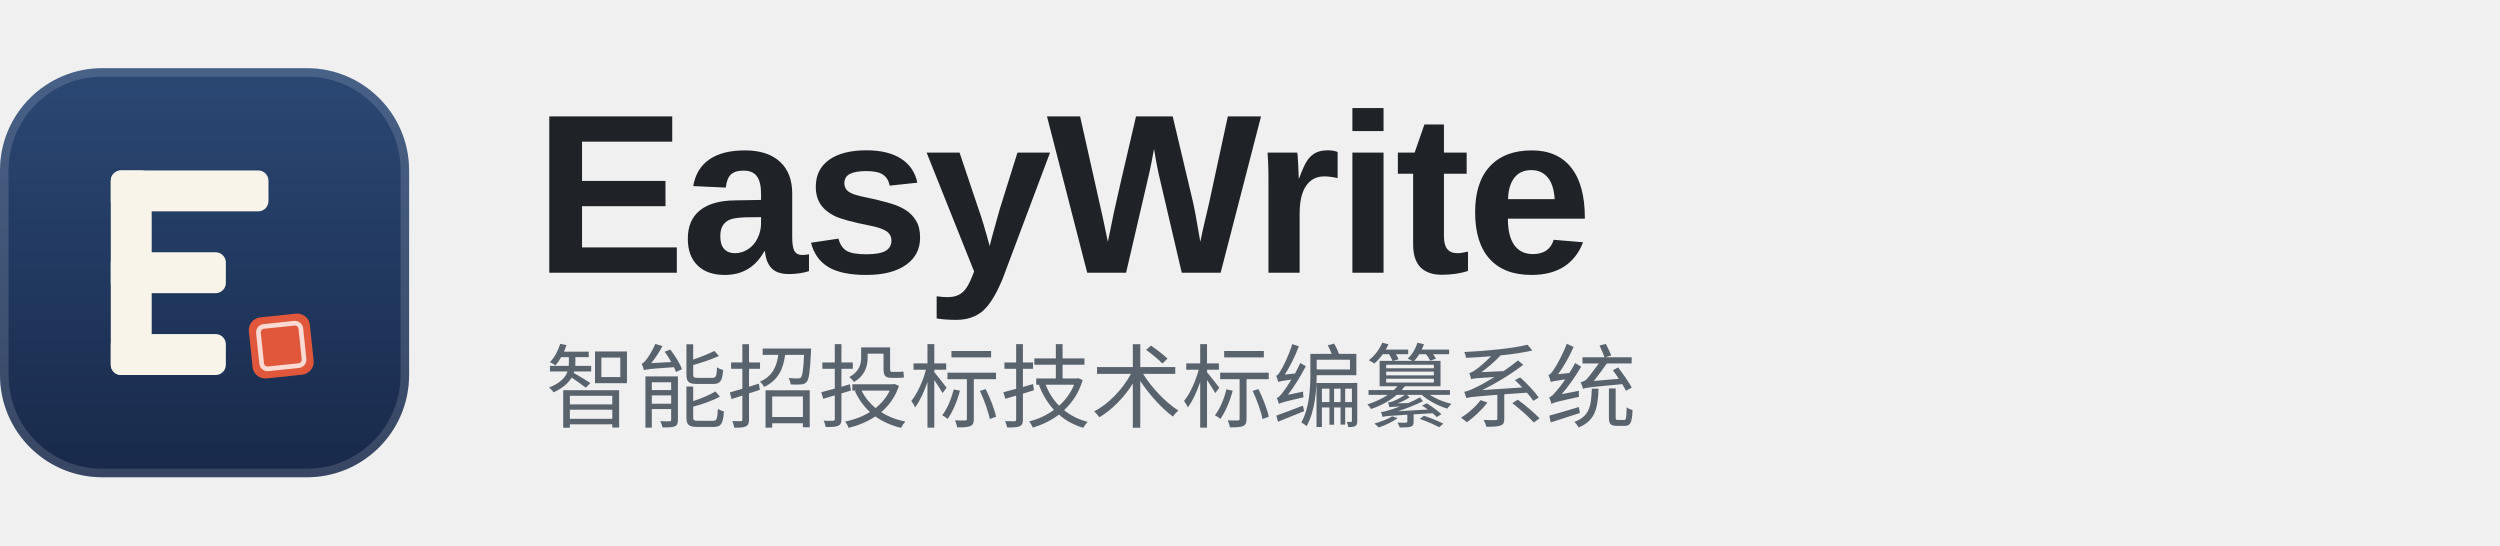
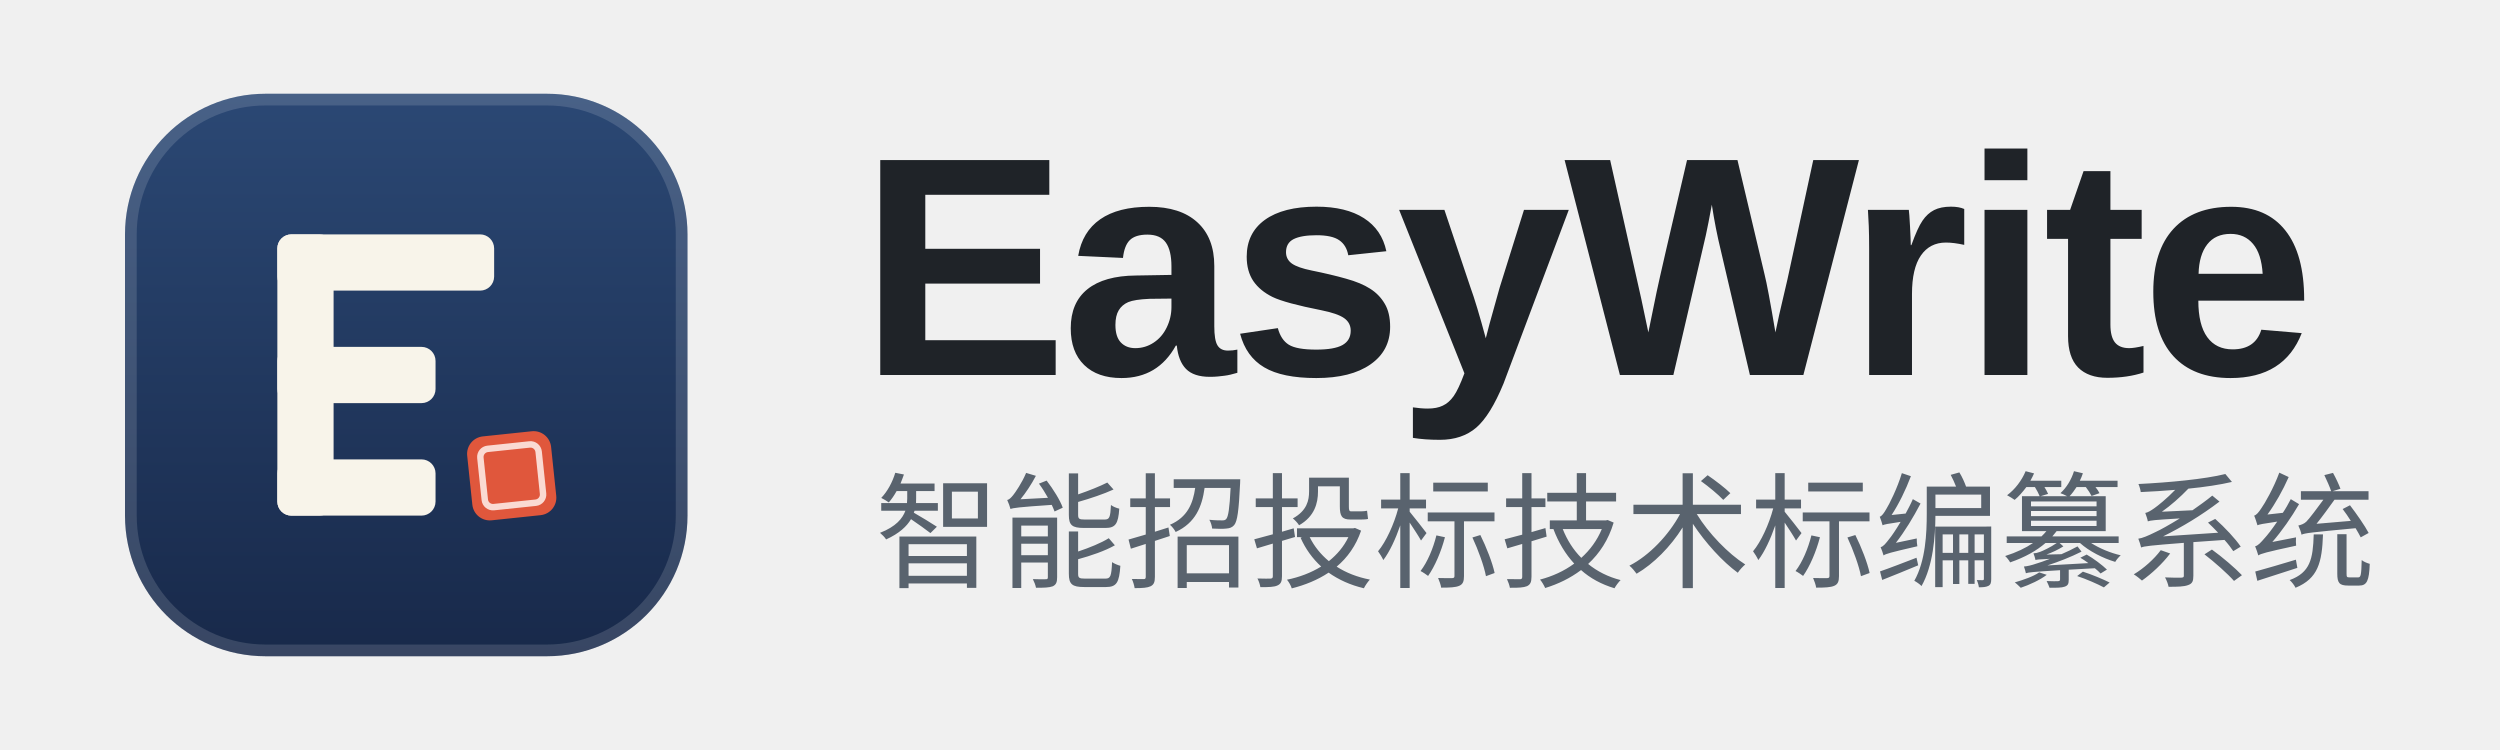
- <svg xmlns="http://www.w3.org/2000/svg" width="440" height="96" viewBox="0 0 440 96" role="img" aria-labelledby="header-title">
-   <svg x="0" y="12" width="72" height="72" viewBox="0 0 48 48">
+ <svg xmlns="http://www.w3.org/2000/svg" width="320" height="96" viewBox="0 0 320 96" role="img" aria-labelledby="header-title">
+   <svg x="16" y="12" width="72" height="72" viewBox="0 0 48 48">
    <defs>
      <linearGradient id="logo-background" x1="0" y1="0" x2="0" y2="1">
        <stop offset="0" stop-color="#2B4874" />
        <stop offset="1" stop-color="#18294A" />
      </linearGradient>
    </defs>
    <rect width="48" height="48" rx="12" fill="url(#logo-background)" />
    <rect x=".5" y=".5" width="47" height="47" rx="11.5" fill="none" stroke="#fff" stroke-opacity=".14" />
    <g fill="#F8F4EA">
      <rect x="13" y="12" width="4.8" height="24" rx="1.2" />
      <rect x="13" y="12" width="18.5" height="4.8" rx="1.2" />
      <rect x="13" y="21.6" width="13.5" height="4.8" rx="1.2" />
      <rect x="13" y="31.2" width="13.5" height="4.8" rx="1.2" />
    </g>
    <g transform="rotate(-6 33 32.6)">
      <rect x="29.4" y="29" width="7.2" height="7.2" rx="1.5" fill="#E0573C" />
      <rect x="30.5" y="30.1" width="5" height="5" rx=".7" fill="none" stroke="#FFF1EC" stroke-width=".55" stroke-opacity=".85" />
    </g>
  </svg>
-   <text x="94" y="48" fill="#1F2328" font-family="'Segoe UI', Arial, sans-serif" font-size="40" font-weight="600" letter-spacing="-.8">EasyWrite</text>
-   <text x="96" y="74" fill="#59636E" font-family="'Microsoft YaHei', 'PingFang SC', 'Noto Sans CJK SC', sans-serif" font-size="16">智能招投标技术标编纂系统</text>
+   <text x="110" y="48" fill="#1F2328" font-family="'Segoe UI', Arial, sans-serif" font-size="40" font-weight="600" letter-spacing="-.8">EasyWrite</text>
+   <text x="112" y="74" fill="#59636E" font-family="'Microsoft YaHei', 'PingFang SC', 'Noto Sans CJK SC', sans-serif" font-size="16">智能招投标技术标编纂系统</text>
</svg>
